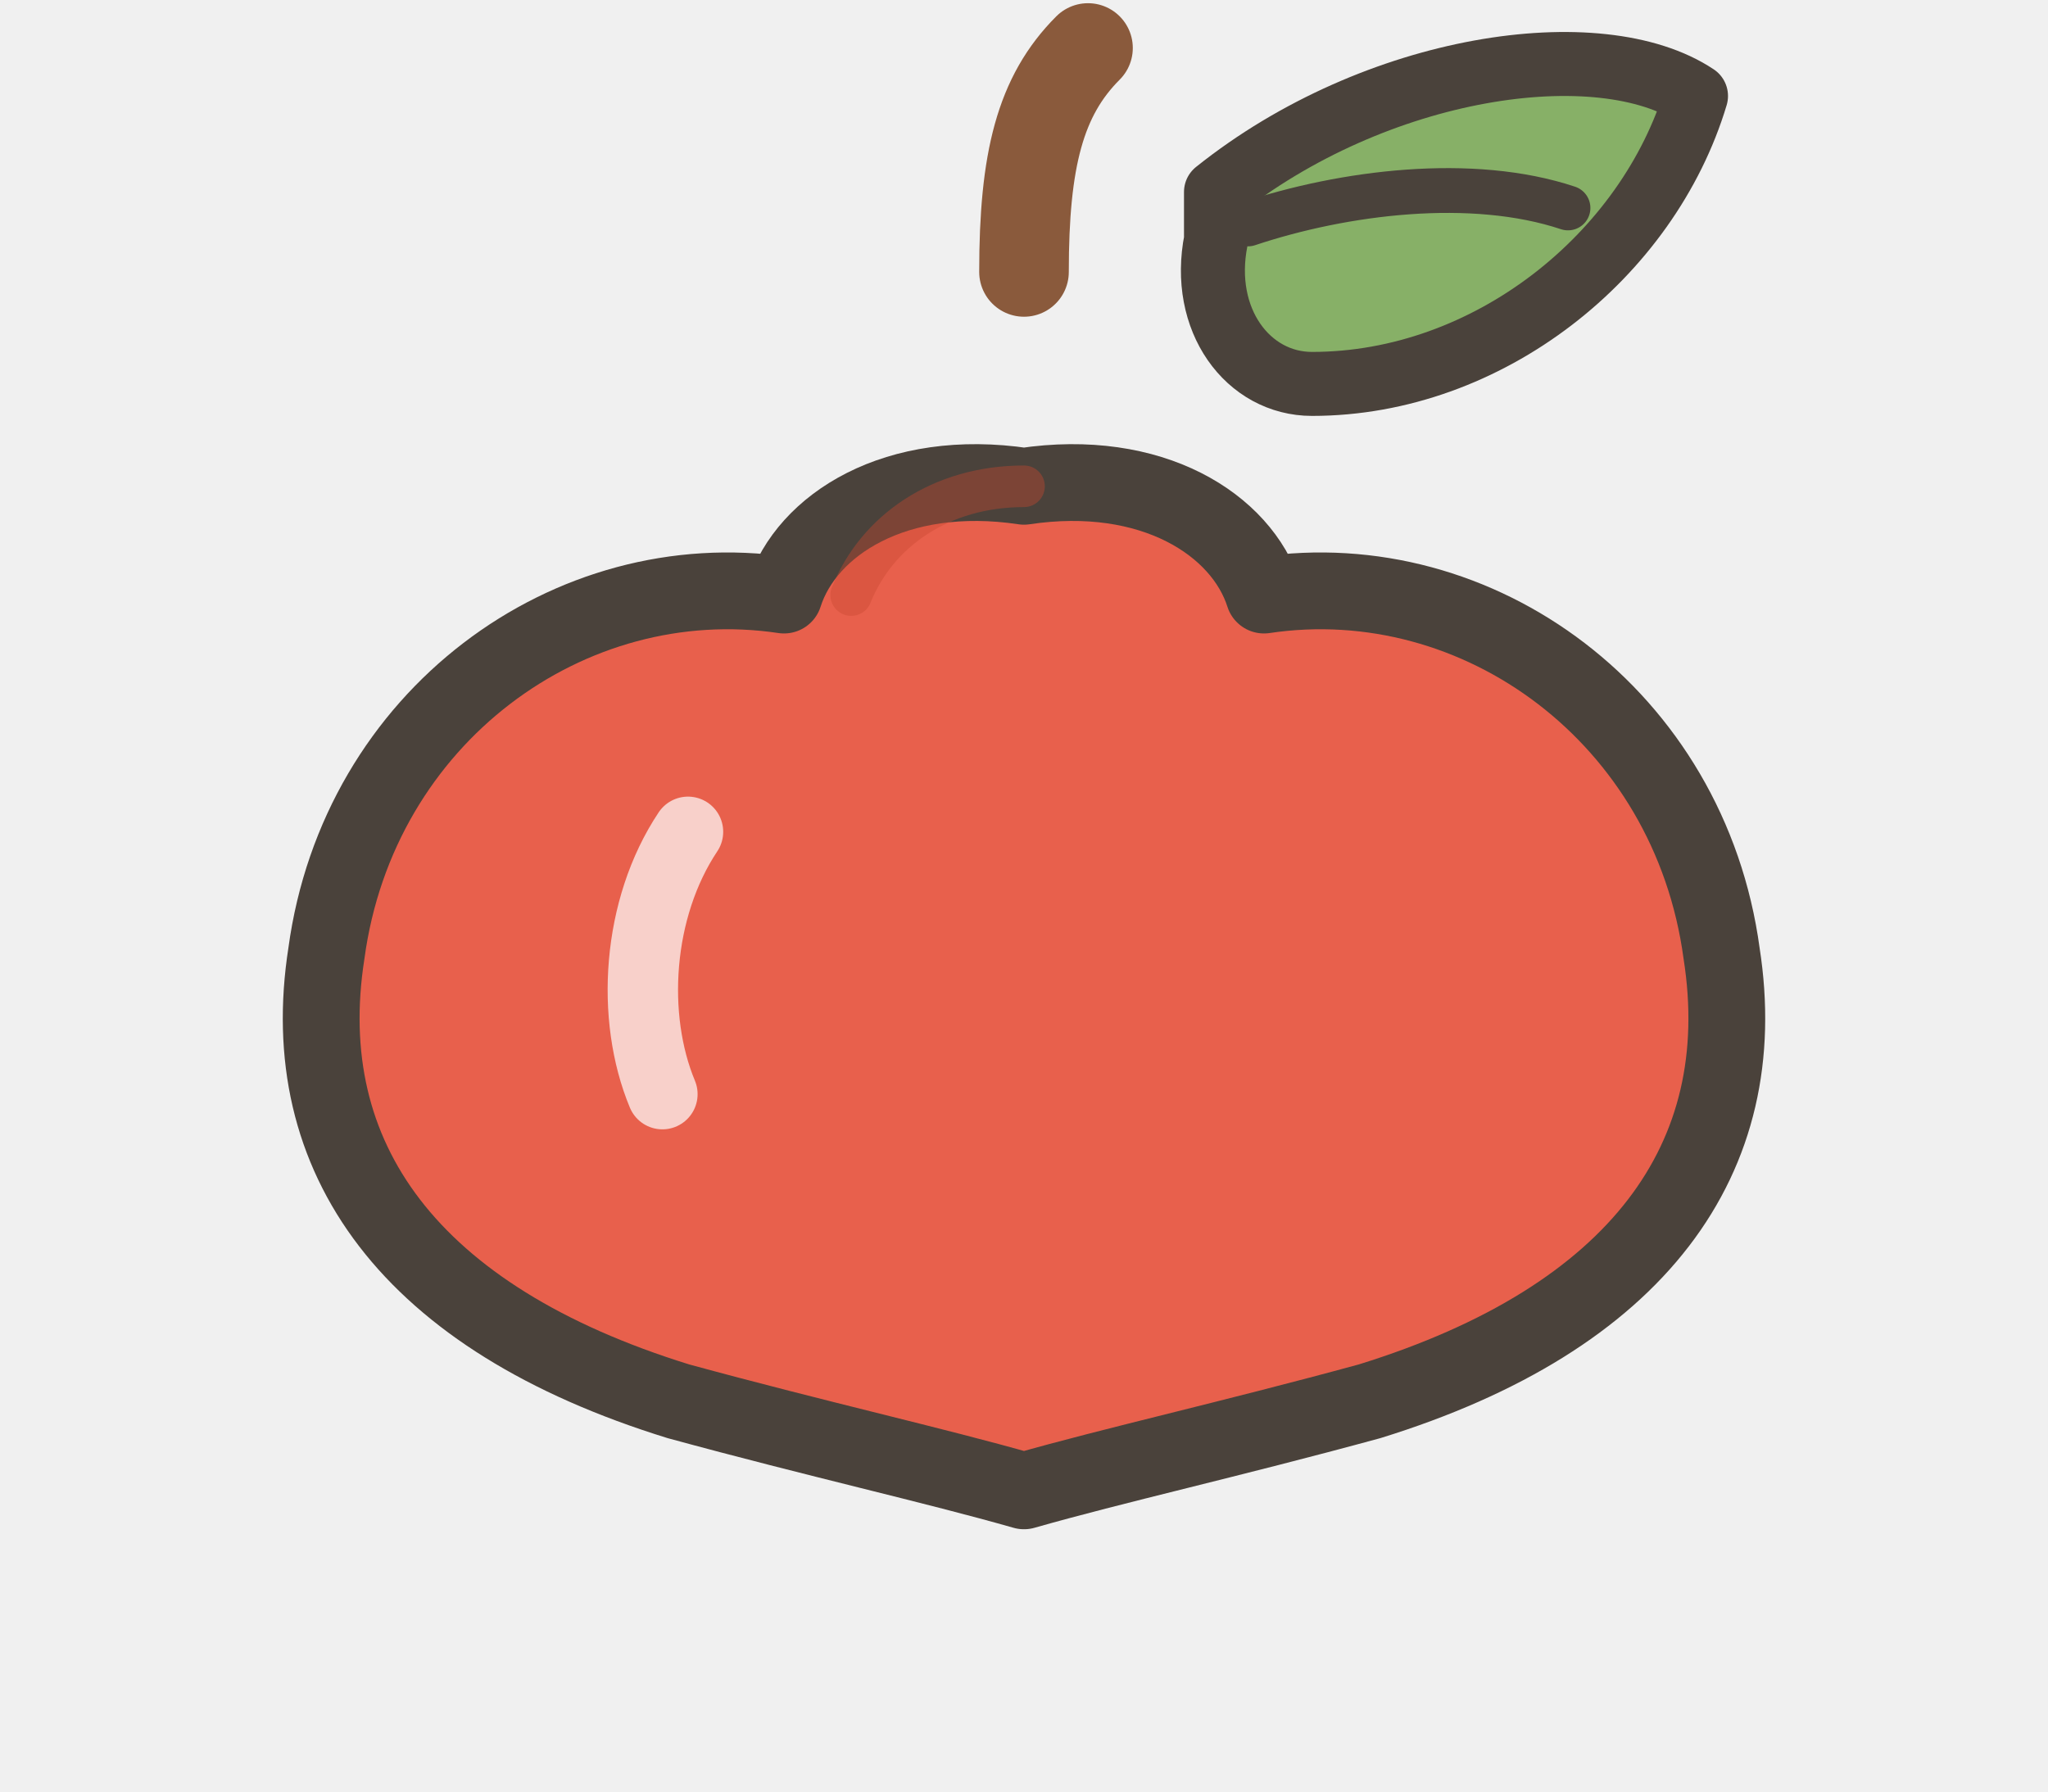
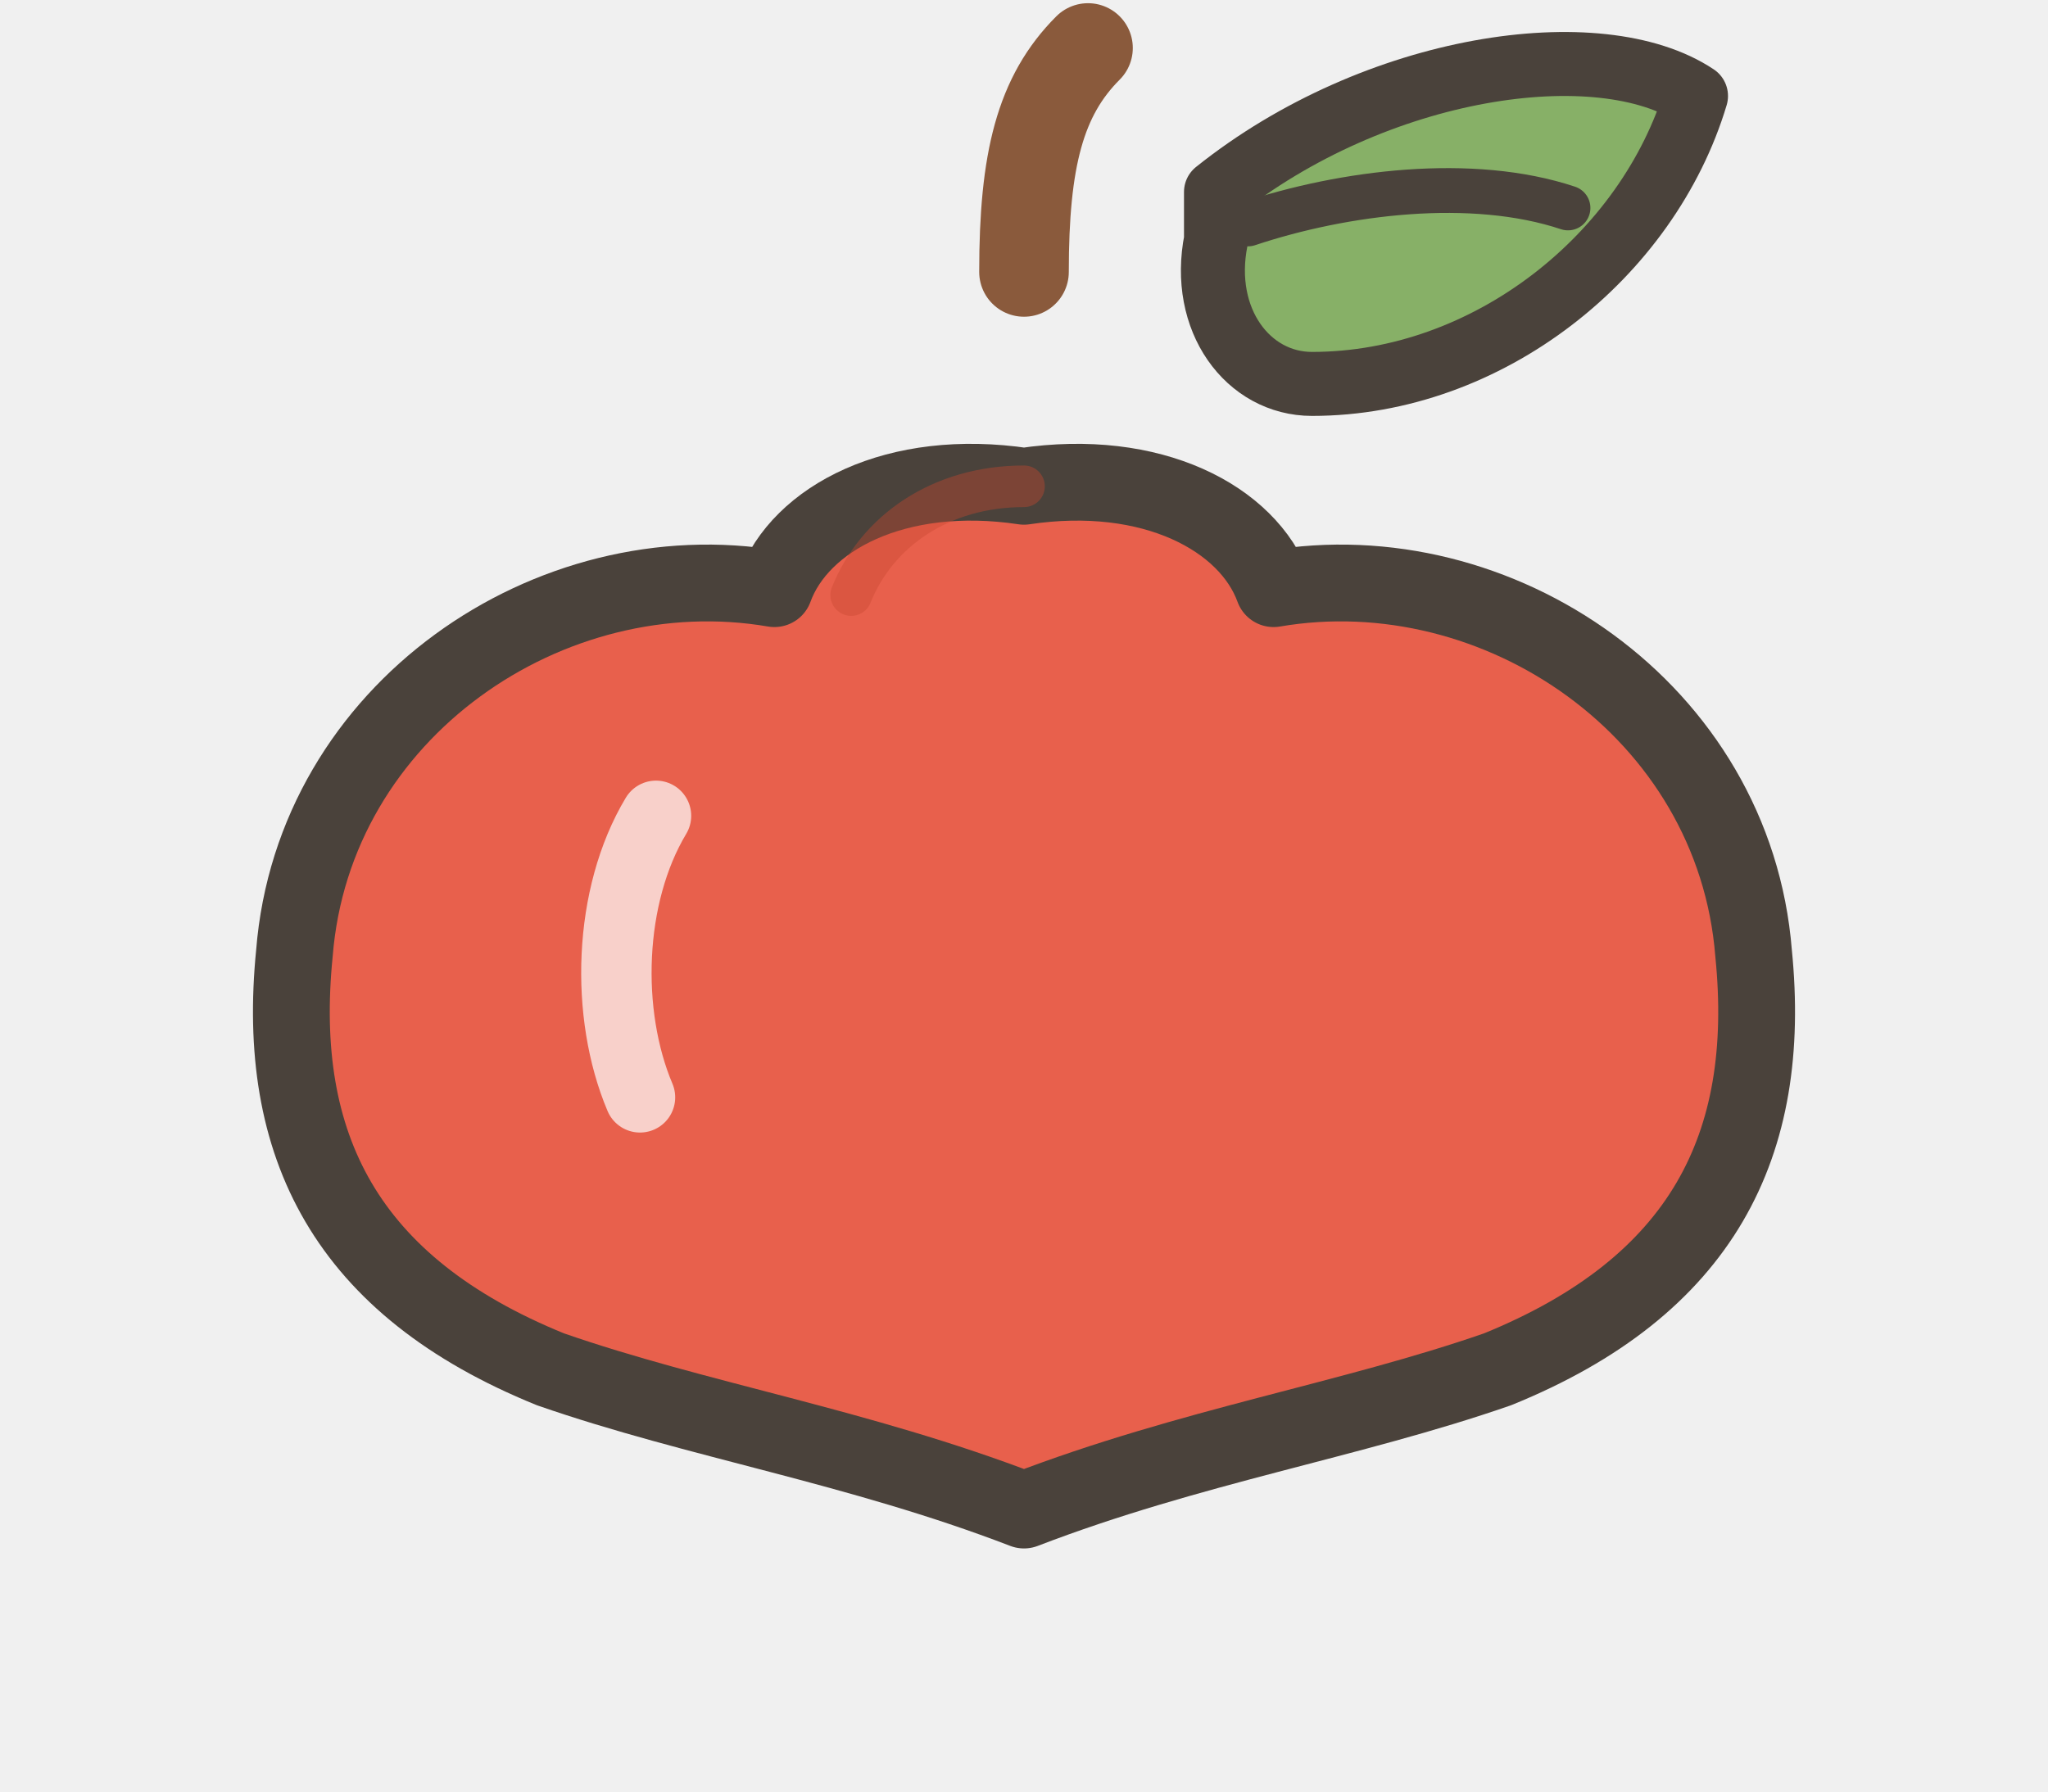
<svg xmlns="http://www.w3.org/2000/svg" viewBox="0 0 64 56" fill="none">
  <path d="M38 6c5-4 12-5 15-3-1.5 5-6.5 9-12 9-2 0-3.5-2-3-4.5Z" fill="#87b067" stroke="#4a423b" stroke-width="2" stroke-linejoin="round" />
  <path d="M39 7c3-1 7-1.5 10-.5" stroke="#4a423b" stroke-width="1.4" stroke-linecap="round" />
  <path d="M32 8.5c0-3.5.5-5.5 2-7" stroke="#8a5a3c" stroke-width="2.8" stroke-linecap="round" />
-   <path d="M32 15.2            C28 14.6 25.2 16.4 24.5 18.6            C17.8 17.6 11.2 22.4 10.2 29.8            C9.2 36.2 12.8 41.2 21.2 43.8            C25.6 45 29.2 45.8 32 46.6            C34.8 45.8 38.4 45 42.8 43.8            C51.2 41.2 54.8 36.2 53.8 29.8            C52.8 22.4 46.2 17.6 39.5 18.6            C38.8 16.4 36 14.6 32 15.2Z" fill="#e8604c" stroke="#4a423b" stroke-width="2.4" stroke-linejoin="round" />
+   <path d="M32 15.2            C28 14.6 25 16.2 24.2 18.4            C17.2 17.2 9.8 22.2 9.2 29.8            C8.6 35.8 10.8 40.2 17.2 42.8            C21.8 44.4 26.8 45.2 32 47.2            C37.2 45.2 42.2 44.4 46.8 42.8            C53.2 40.2 55.4 35.8 54.8 29.8            C54.2 22.2 46.8 17.2 39.8 18.4            C39 16.2 36 14.6 32 15.2Z" fill="#e8604c" stroke="#4a423b" stroke-width="2.4" stroke-linejoin="round" />
  <path d="M32 15.2c-2.6 0-4.6 1.4-5.4 3.4" stroke="#c8472f" stroke-width="1.3" stroke-linecap="round" opacity="0.4" />
-   <path d="M21.5 26c-1.6 2.4-1.8 5.8-.8 8.2" stroke="#fff" stroke-width="2.2" stroke-linecap="round" opacity="0.7" />
+   <path d="M20.5 25.5c-1.5 2.5-1.6 6.2-.5 8.8" stroke="#fff" stroke-width="2.2" stroke-linecap="round" opacity="0.7" />
</svg>
